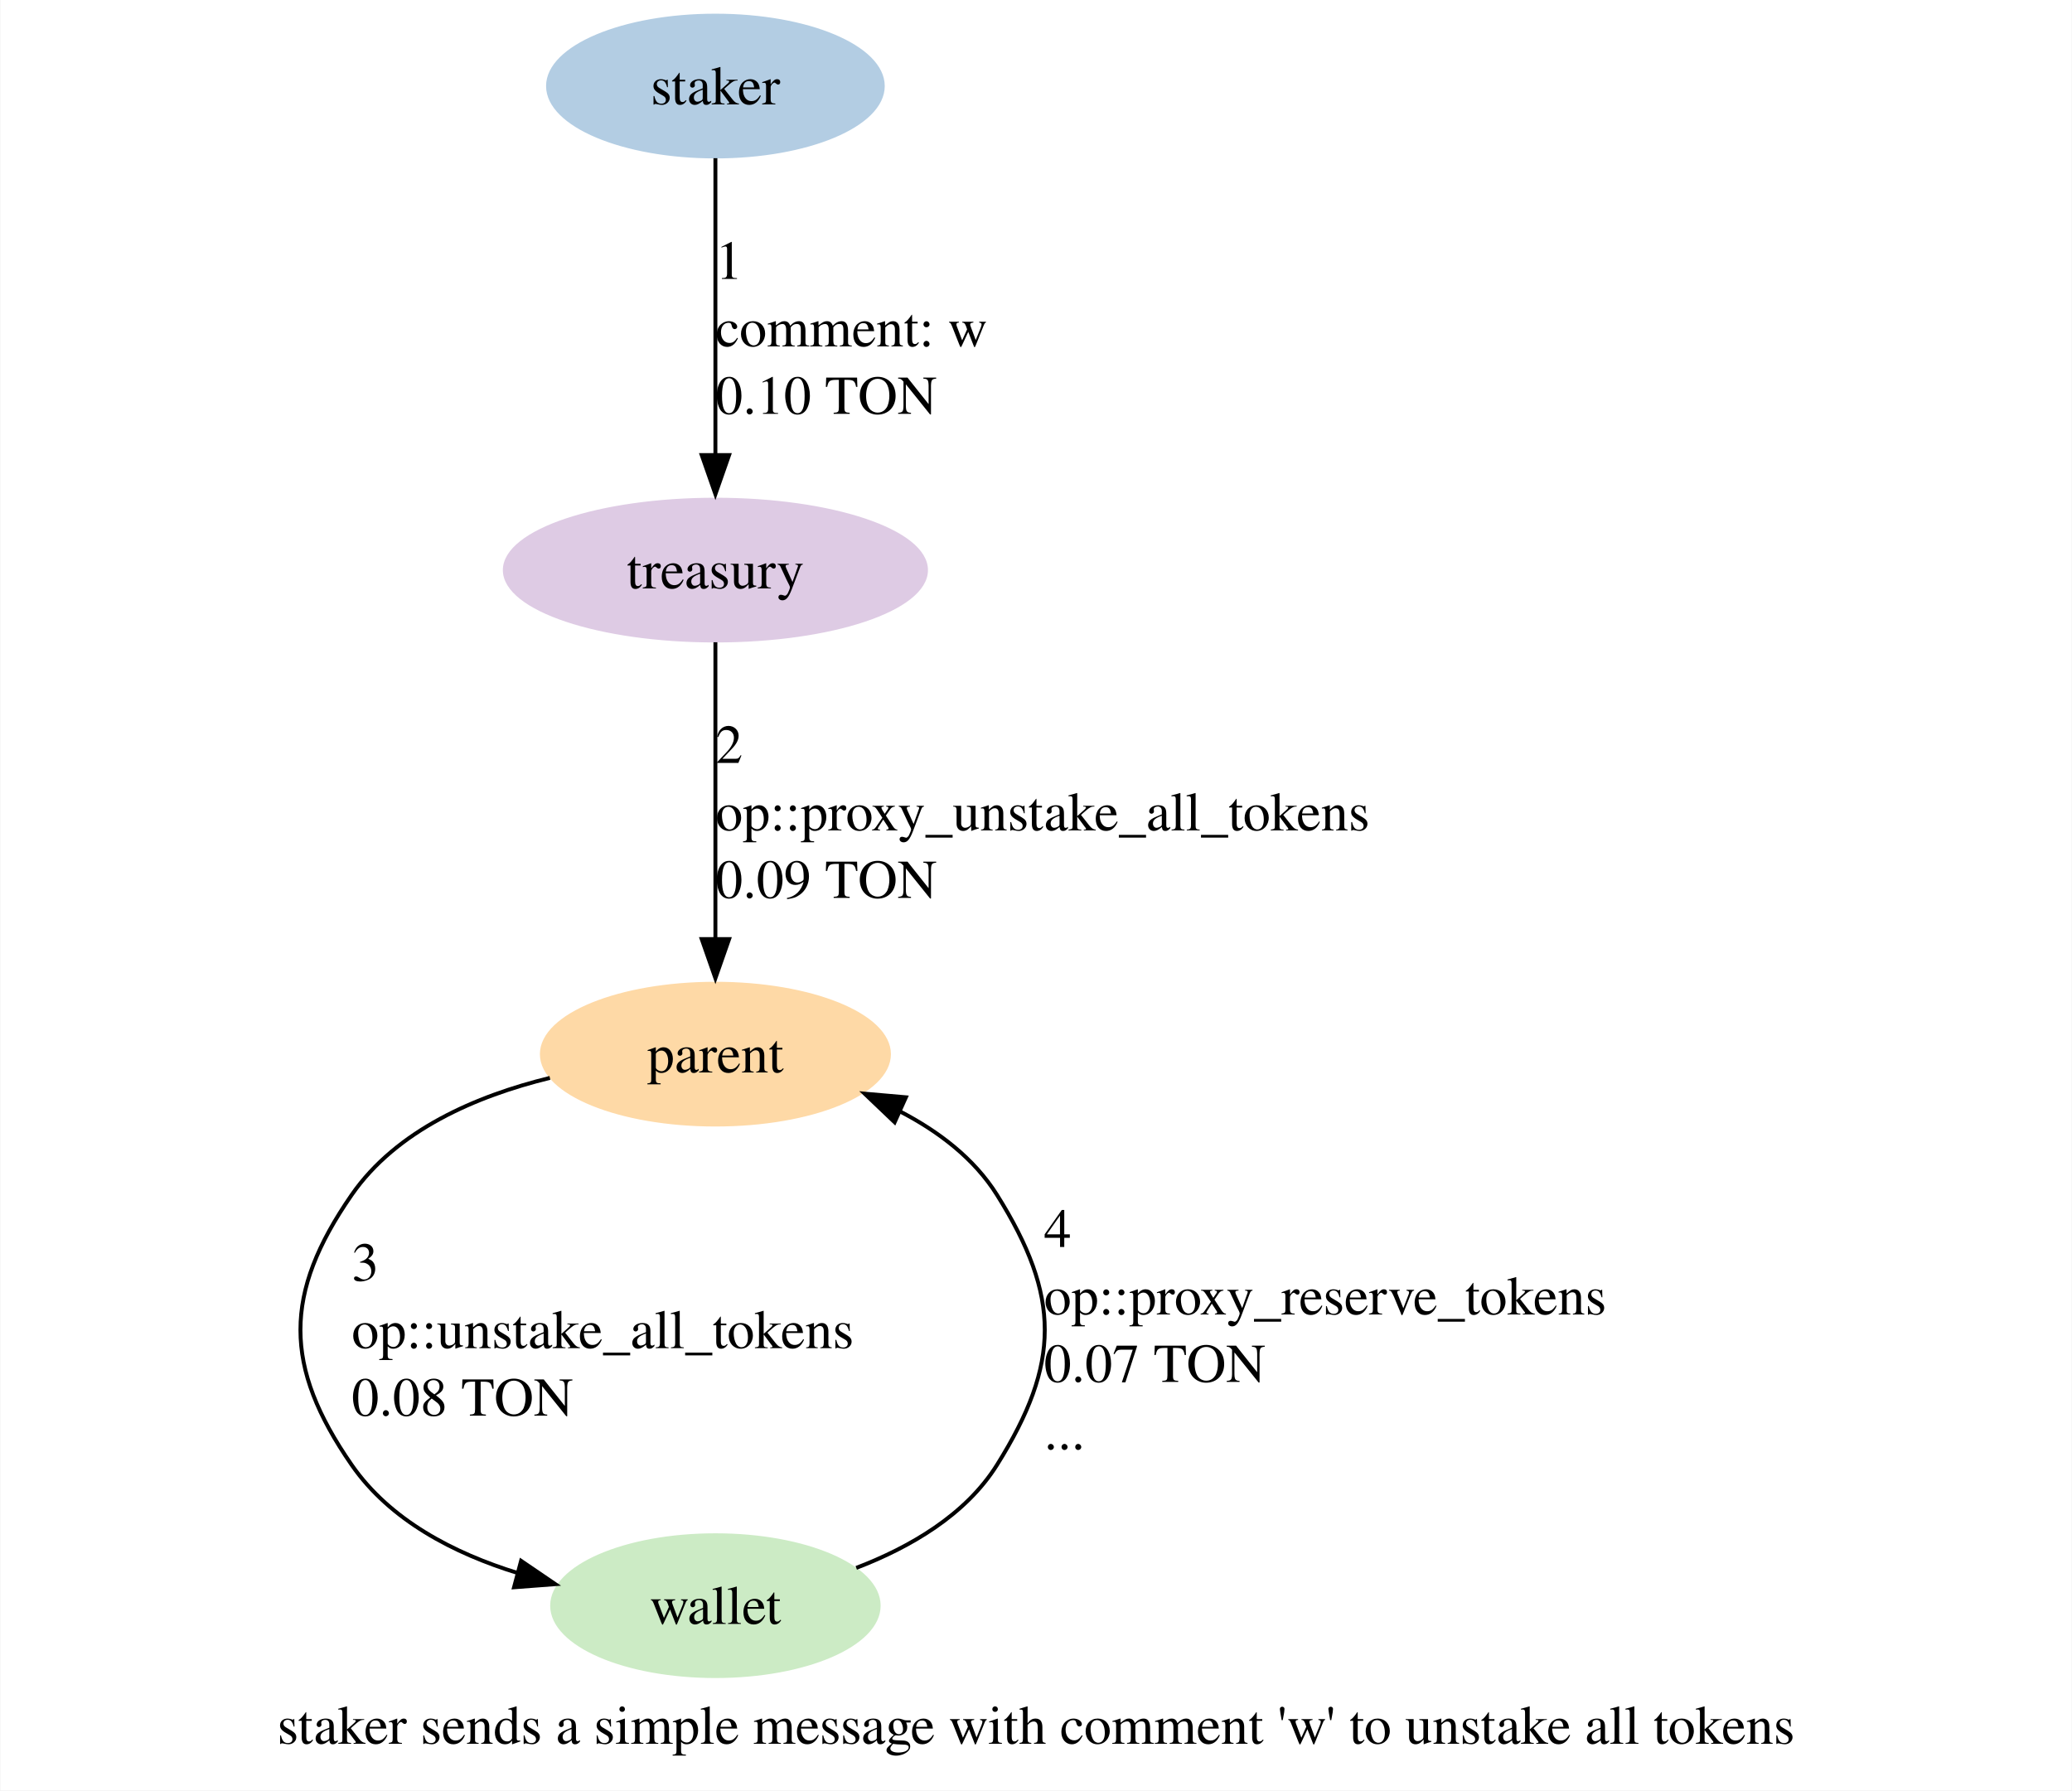
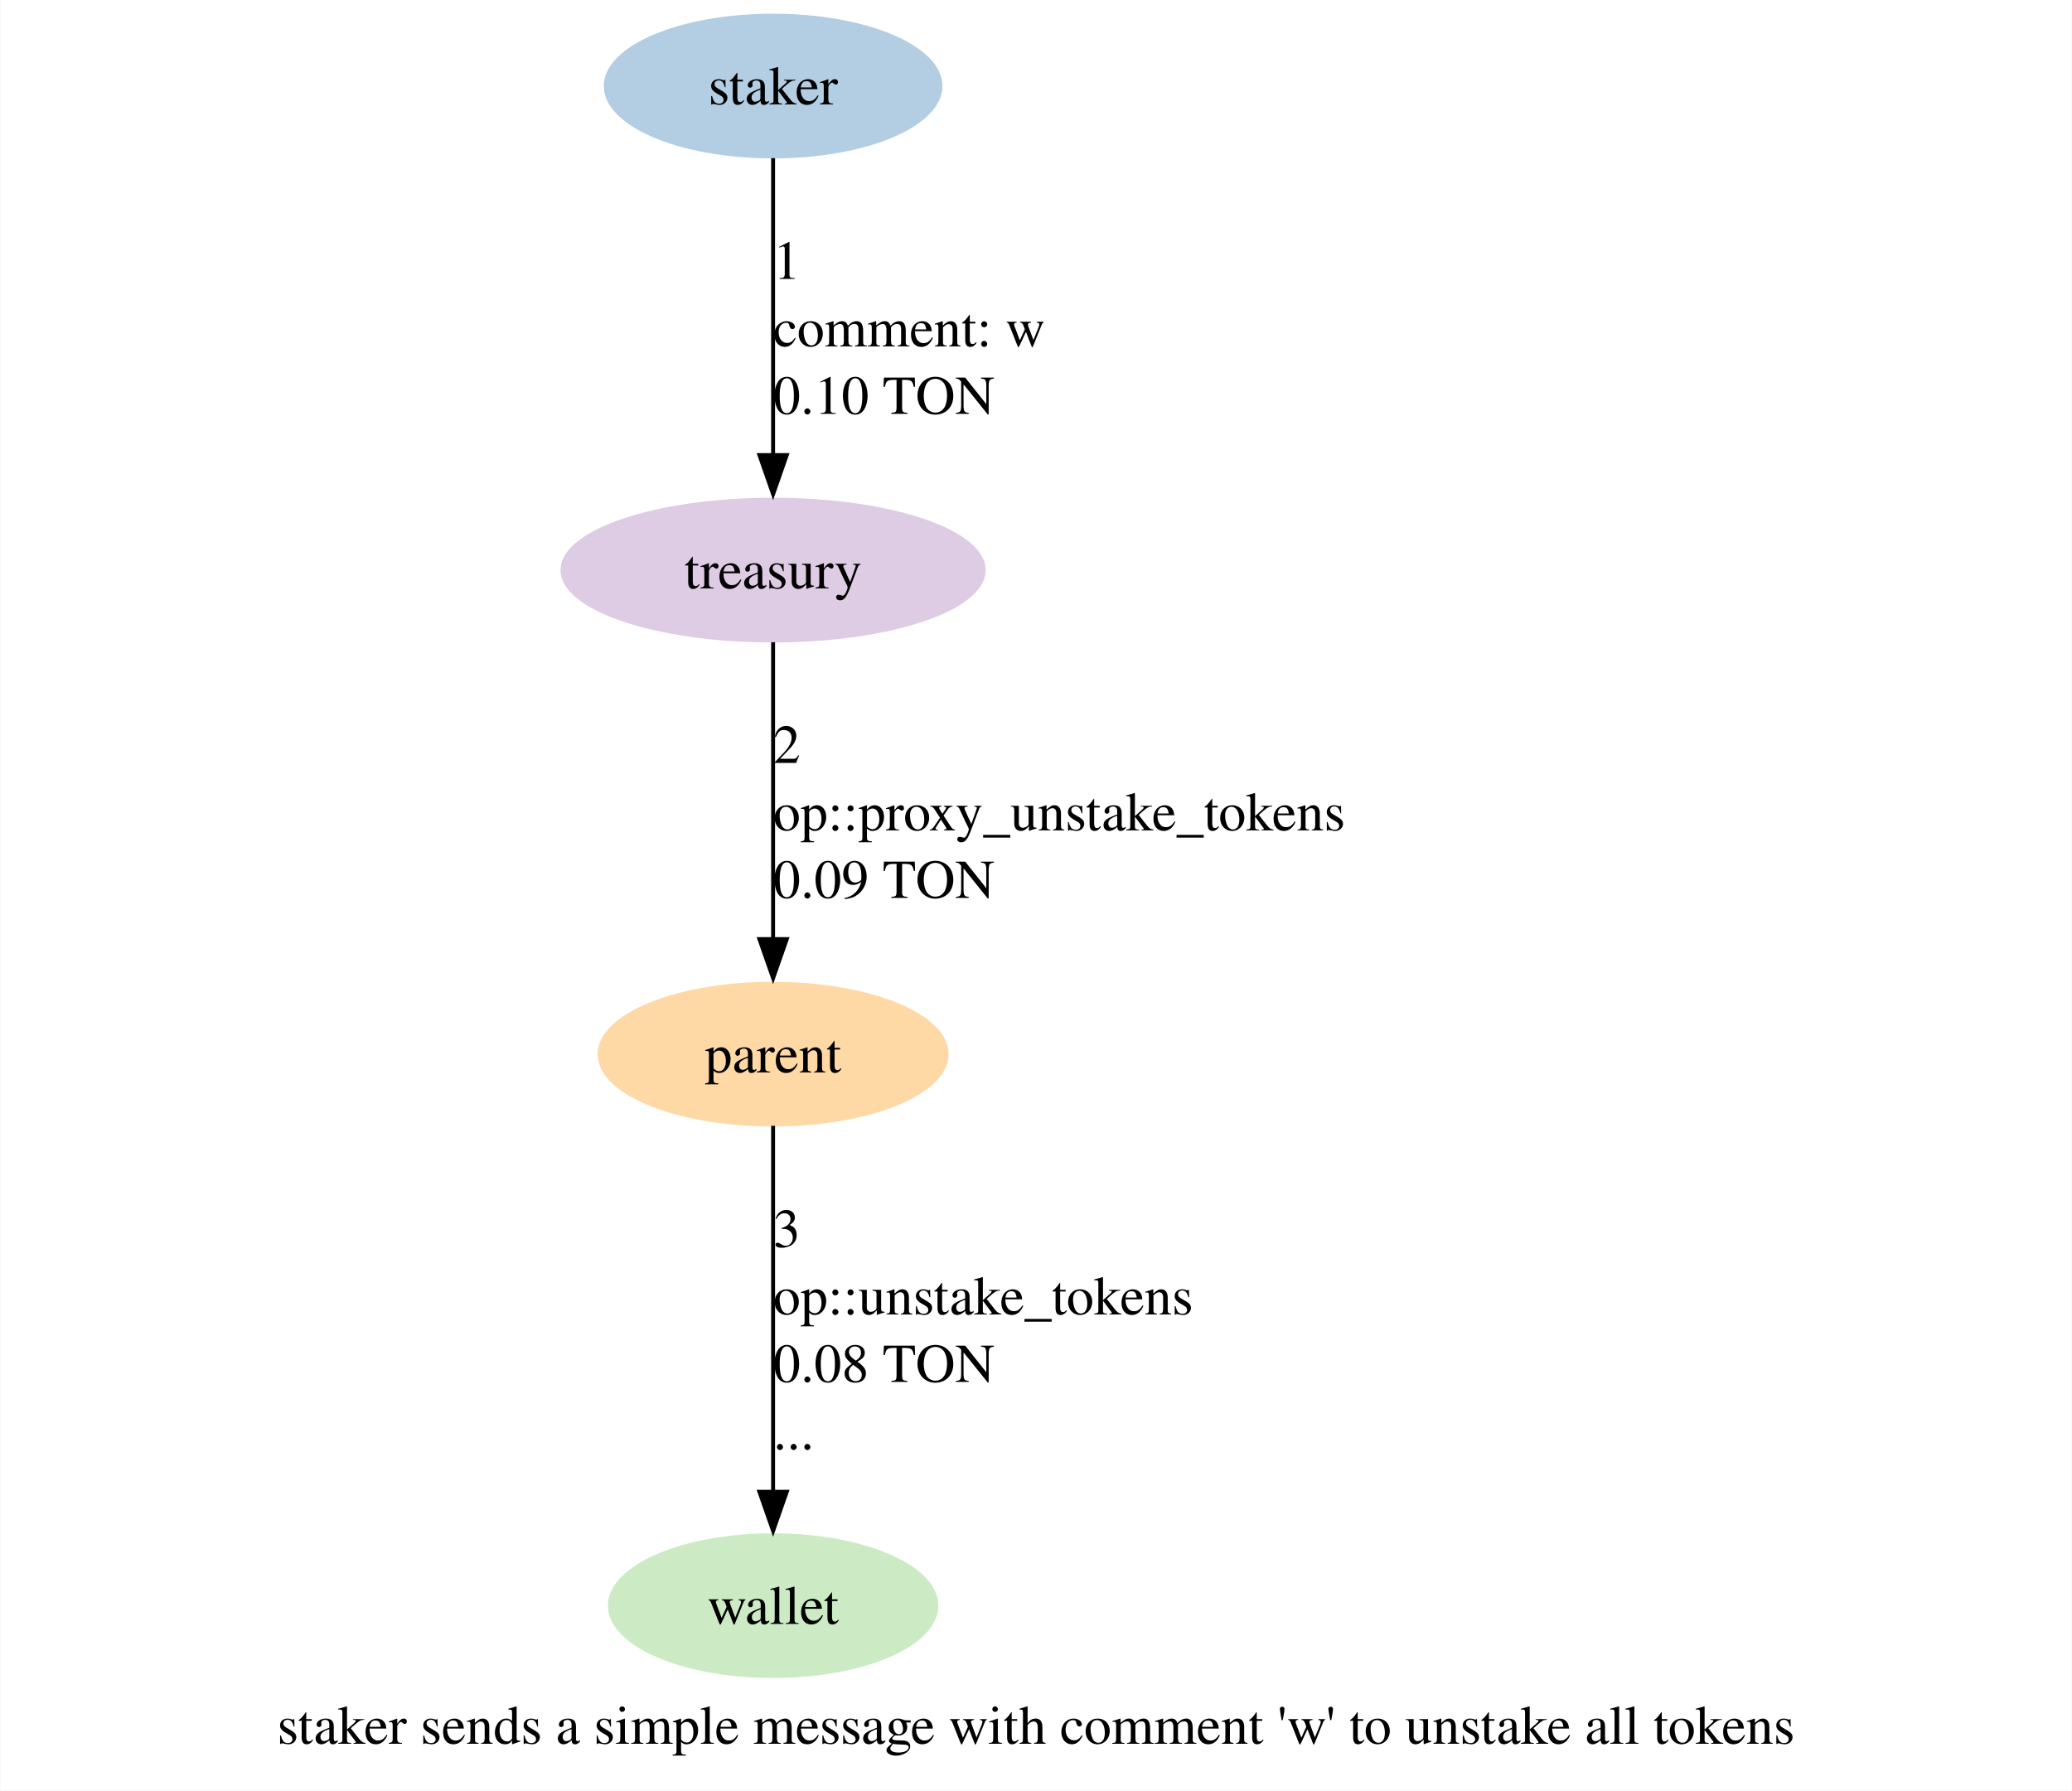
<svg xmlns="http://www.w3.org/2000/svg" width="530pt" height="458pt" viewBox="0.00 0.00 529.50 457.75">
  <g id="graph0" class="graph" transform="scale(1 1) rotate(0) translate(4 453.75)">
    <polygon fill="white" stroke="none" points="-4,4 -4,-453.75 525.5,-453.75 525.5,4 -4,4" />
    <text text-anchor="middle" x="260.75" y="-7.95" font-family="Times,serif" font-size="14.00">staker sends a simple message with comment 'w' to unstake all tokens</text>
    <g id="node1" class="node">
-       <ellipse fill="#b3cde3" stroke="#b3cde3" cx="178.79" cy="-431.75" rx="42.79" ry="18" />
-       <text text-anchor="middle" x="178.79" y="-427.07" font-family="Times,serif" font-size="14.00">staker</text>
+       <ellipse fill="#b3cde3" stroke="#b3cde3" cx="193.54" cy="-431.75" rx="42.79" ry="18" />
+       <text text-anchor="middle" x="193.54" y="-427.07" font-family="Times,serif" font-size="14.00">staker</text>
    </g>
    <g id="node3" class="node">
-       <ellipse fill="#decbe4" stroke="#decbe4" cx="178.79" cy="-308" rx="53.84" ry="18" />
-       <text text-anchor="middle" x="178.79" y="-303.32" font-family="Times,serif" font-size="14.00">treasury</text>
+       <ellipse fill="#decbe4" stroke="#decbe4" cx="193.54" cy="-308" rx="53.84" ry="18" />
+       <text text-anchor="middle" x="193.54" y="-303.32" font-family="Times,serif" font-size="14.00">treasury</text>
    </g>
    <g id="edge1" class="edge">
-       <path fill="none" stroke="black" d="M178.79,-413.31C178.79,-393.42 178.79,-360.62 178.79,-337.11" />
-       <polygon fill="black" stroke="black" points="182.29,-337.41 178.79,-327.41 175.29,-337.41 182.29,-337.41" />
-       <text text-anchor="start" x="178.79" y="-382.45" font-family="Times,serif" font-size="14.00">1</text>
-       <text text-anchor="start" x="178.79" y="-365.2" font-family="Times,serif" font-size="14.00"> comment: w</text>
-       <text text-anchor="start" x="178.79" y="-347.95" font-family="Times,serif" font-size="14.00"> 0.10 TON</text>
+       <path fill="none" stroke="black" d="M193.54,-413.31C193.54,-393.42 193.54,-360.62 193.54,-337.11" />
+       <polygon fill="black" stroke="black" points="197.04,-337.41 193.54,-327.41 190.04,-337.41 197.04,-337.41" />
+       <text text-anchor="start" x="193.54" y="-382.45" font-family="Times,serif" font-size="14.00">1</text>
+       <text text-anchor="start" x="193.54" y="-365.2" font-family="Times,serif" font-size="14.00"> comment: w</text>
+       <text text-anchor="start" x="193.54" y="-347.95" font-family="Times,serif" font-size="14.00"> 0.10 TON</text>
    </g>
    <g id="node2" class="node">
-       <ellipse fill="#ccebc5" stroke="#ccebc5" cx="178.79" cy="-43.25" rx="41.74" ry="18" />
-       <text text-anchor="middle" x="178.79" y="-38.58" font-family="Times,serif" font-size="14.00">wallet</text>
+       <ellipse fill="#ccebc5" stroke="#ccebc5" cx="193.54" cy="-43.25" rx="41.74" ry="18" />
+       <text text-anchor="middle" x="193.54" y="-38.58" font-family="Times,serif" font-size="14.00">wallet</text>
    </g>
    <g id="node4" class="node">
-       <ellipse fill="#fed9a6" stroke="#fed9a6" cx="178.79" cy="-184.25" rx="44.37" ry="18" />
-       <text text-anchor="middle" x="178.79" y="-179.57" font-family="Times,serif" font-size="14.00">parent</text>
-     </g>
-     <g id="edge4" class="edge">
-       <path fill="none" stroke="black" d="M214.8,-52.91C228.51,-58.16 242.76,-66.41 250.79,-79.25 267.06,-105.25 267.06,-122.25 250.79,-148.25 244.93,-157.62 235.77,-164.54 225.92,-169.64" />
-       <polygon fill="black" stroke="black" points="224.61,-166.84 216.94,-174.15 227.49,-173.22 224.61,-166.84" />
-       <text text-anchor="start" x="262.79" y="-134.95" font-family="Times,serif" font-size="14.00">4</text>
-       <text text-anchor="start" x="262.79" y="-117.7" font-family="Times,serif" font-size="14.00"> op::proxy_reserve_tokens</text>
-       <text text-anchor="start" x="262.79" y="-100.45" font-family="Times,serif" font-size="14.00"> 0.07 TON</text>
-       <text text-anchor="start" x="262.79" y="-83.2" font-family="Times,serif" font-size="14.00"> ...</text>
+       <ellipse fill="#fed9a6" stroke="#fed9a6" cx="193.54" cy="-184.25" rx="44.37" ry="18" />
+       <text text-anchor="middle" x="193.54" y="-179.57" font-family="Times,serif" font-size="14.00">parent</text>
    </g>
    <g id="edge2" class="edge">
-       <path fill="none" stroke="black" d="M178.79,-289.56C178.79,-269.67 178.79,-236.87 178.79,-213.36" />
-       <polygon fill="black" stroke="black" points="182.29,-213.66 178.79,-203.66 175.29,-213.66 182.29,-213.66" />
-       <text text-anchor="start" x="178.79" y="-258.7" font-family="Times,serif" font-size="14.00">2</text>
-       <text text-anchor="start" x="178.79" y="-241.45" font-family="Times,serif" font-size="14.00"> op::proxy_unstake_all_tokens</text>
-       <text text-anchor="start" x="178.79" y="-224.2" font-family="Times,serif" font-size="14.00"> 0.09 TON</text>
+       <path fill="none" stroke="black" d="M193.54,-289.56C193.54,-269.67 193.54,-236.87 193.54,-213.36" />
+       <polygon fill="black" stroke="black" points="197.04,-213.66 193.54,-203.66 190.04,-213.66 197.04,-213.66" />
+       <text text-anchor="start" x="193.54" y="-258.7" font-family="Times,serif" font-size="14.00">2</text>
+       <text text-anchor="start" x="193.54" y="-241.45" font-family="Times,serif" font-size="14.00"> op::proxy_unstake_tokens</text>
+       <text text-anchor="start" x="193.54" y="-224.2" font-family="Times,serif" font-size="14.00"> 0.09 TON</text>
    </g>
    <g id="edge3" class="edge">
-       <path fill="none" stroke="black" d="M136.48,-178.18C117.69,-173.58 97.28,-164.85 85.79,-148.25 68.34,-123.03 68.34,-104.47 85.79,-79.25 95.62,-65.05 111.98,-56.61 128.26,-51.59" />
-       <polygon fill="black" stroke="black" points="129.11,-54.71 137.87,-48.75 127.31,-47.95 129.11,-54.71" />
-       <text text-anchor="start" x="85.79" y="-126.33" font-family="Times,serif" font-size="14.00">3</text>
-       <text text-anchor="start" x="85.79" y="-109.08" font-family="Times,serif" font-size="14.00"> op::unstake_all_tokens</text>
-       <text text-anchor="start" x="85.79" y="-91.83" font-family="Times,serif" font-size="14.00"> 0.08 TON</text>
+       <path fill="none" stroke="black" d="M193.54,-165.93C193.54,-142.39 193.54,-100.03 193.54,-72.03" />
+       <polygon fill="black" stroke="black" points="197.04,-72.36 193.54,-62.36 190.04,-72.36 197.04,-72.36" />
+       <text text-anchor="start" x="193.54" y="-134.95" font-family="Times,serif" font-size="14.00">3</text>
+       <text text-anchor="start" x="193.54" y="-117.7" font-family="Times,serif" font-size="14.00"> op::unstake_tokens</text>
+       <text text-anchor="start" x="193.54" y="-100.45" font-family="Times,serif" font-size="14.00"> 0.08 TON</text>
+       <text text-anchor="start" x="193.54" y="-83.2" font-family="Times,serif" font-size="14.00"> ...</text>
    </g>
  </g>
</svg>
